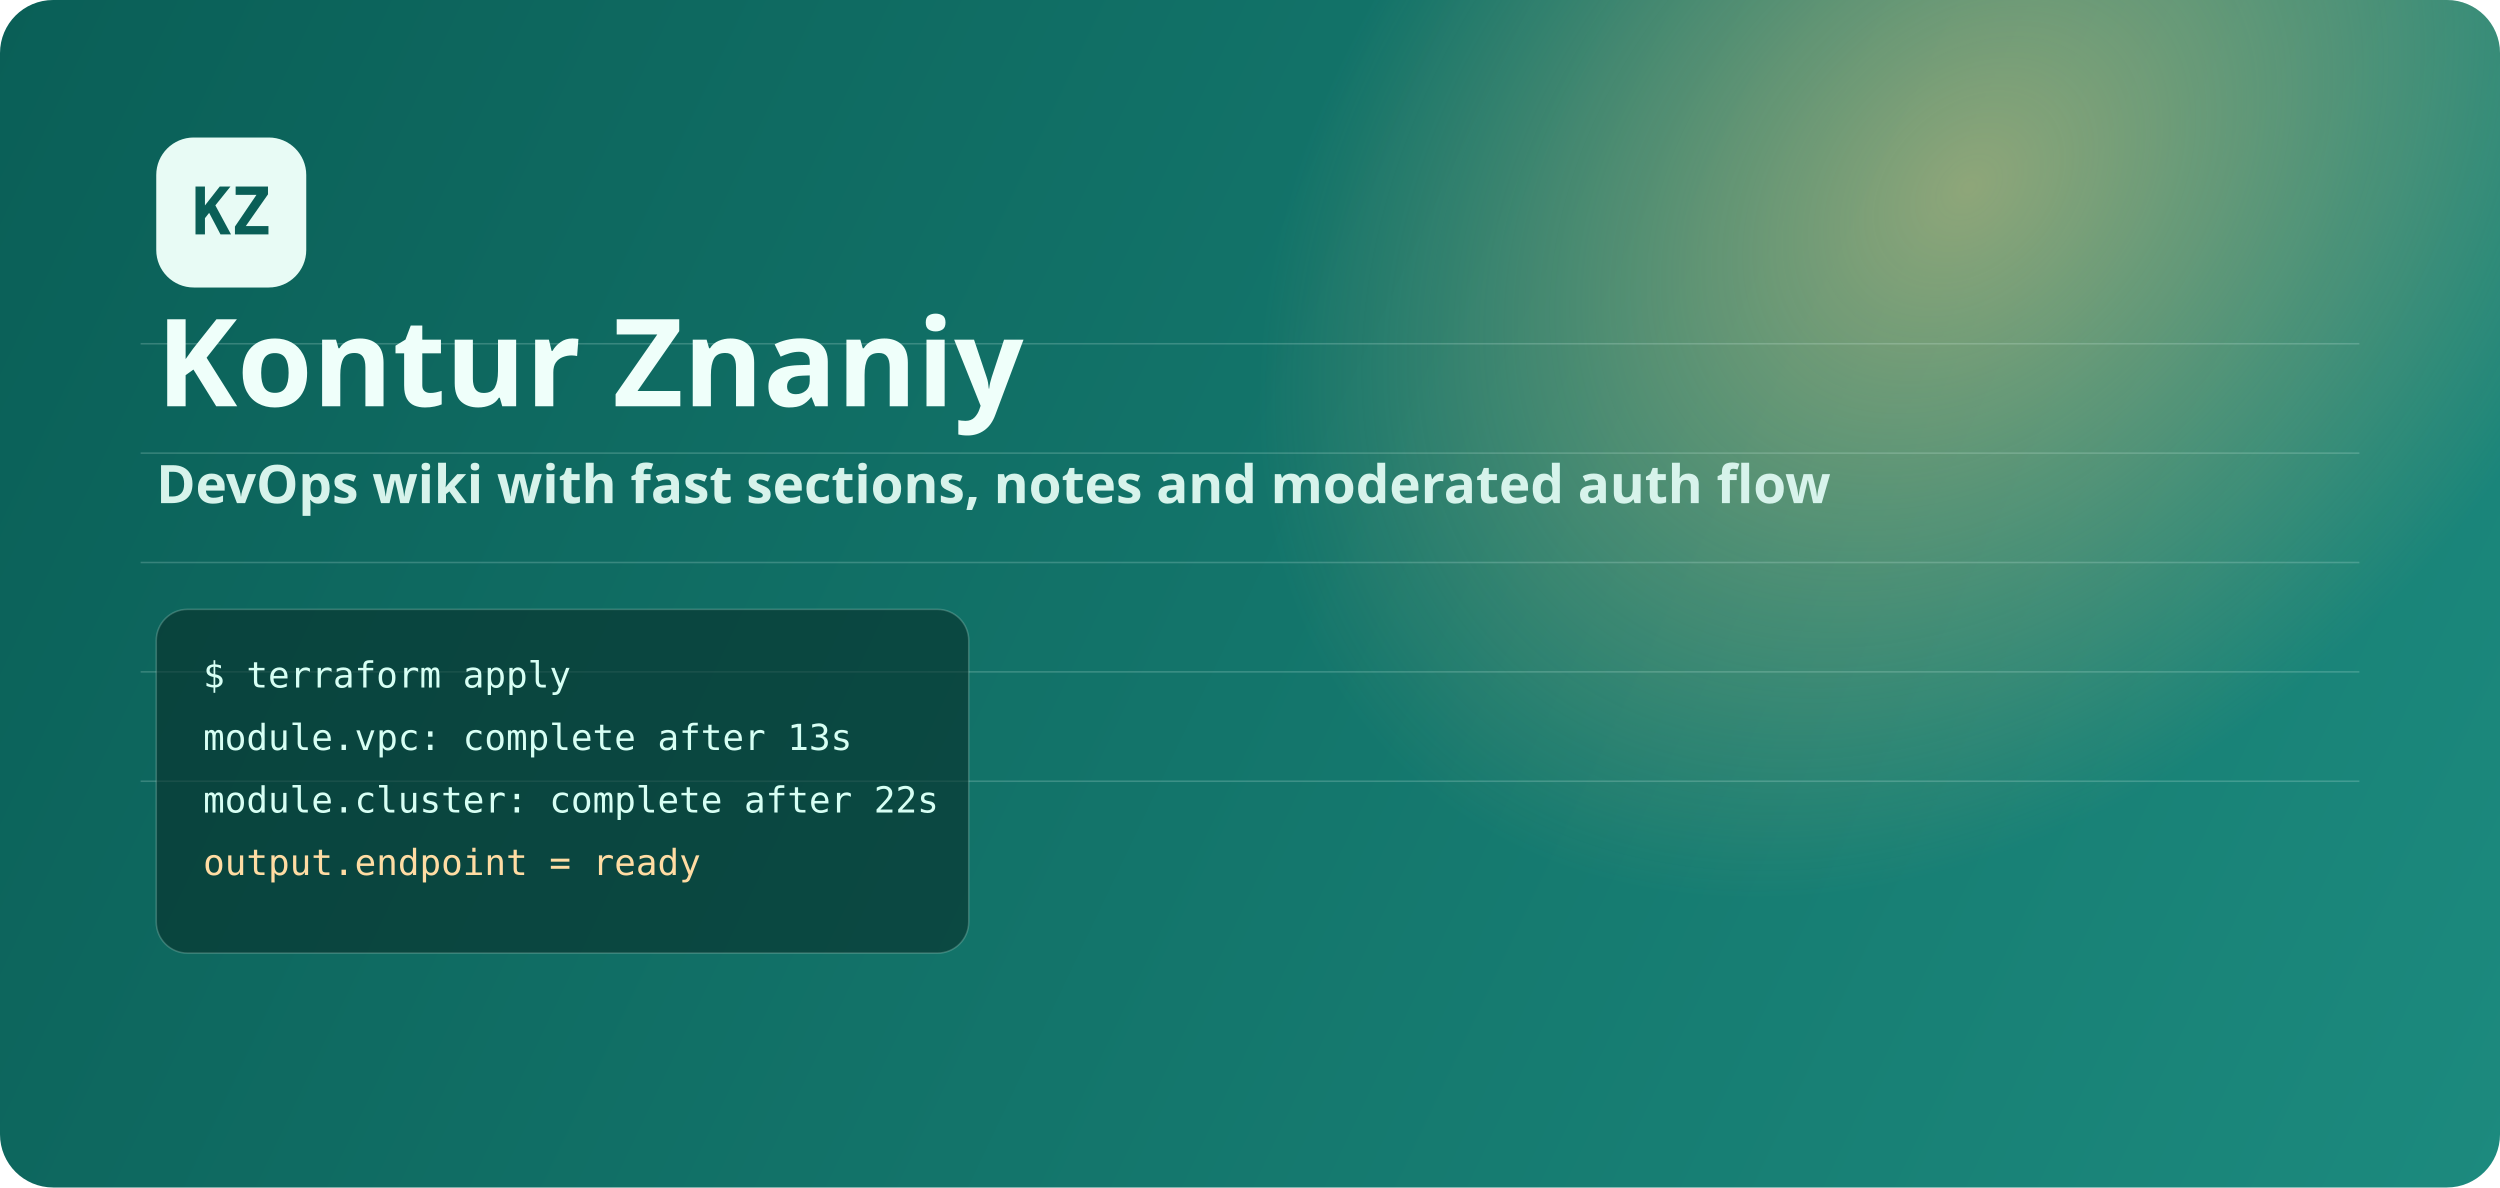
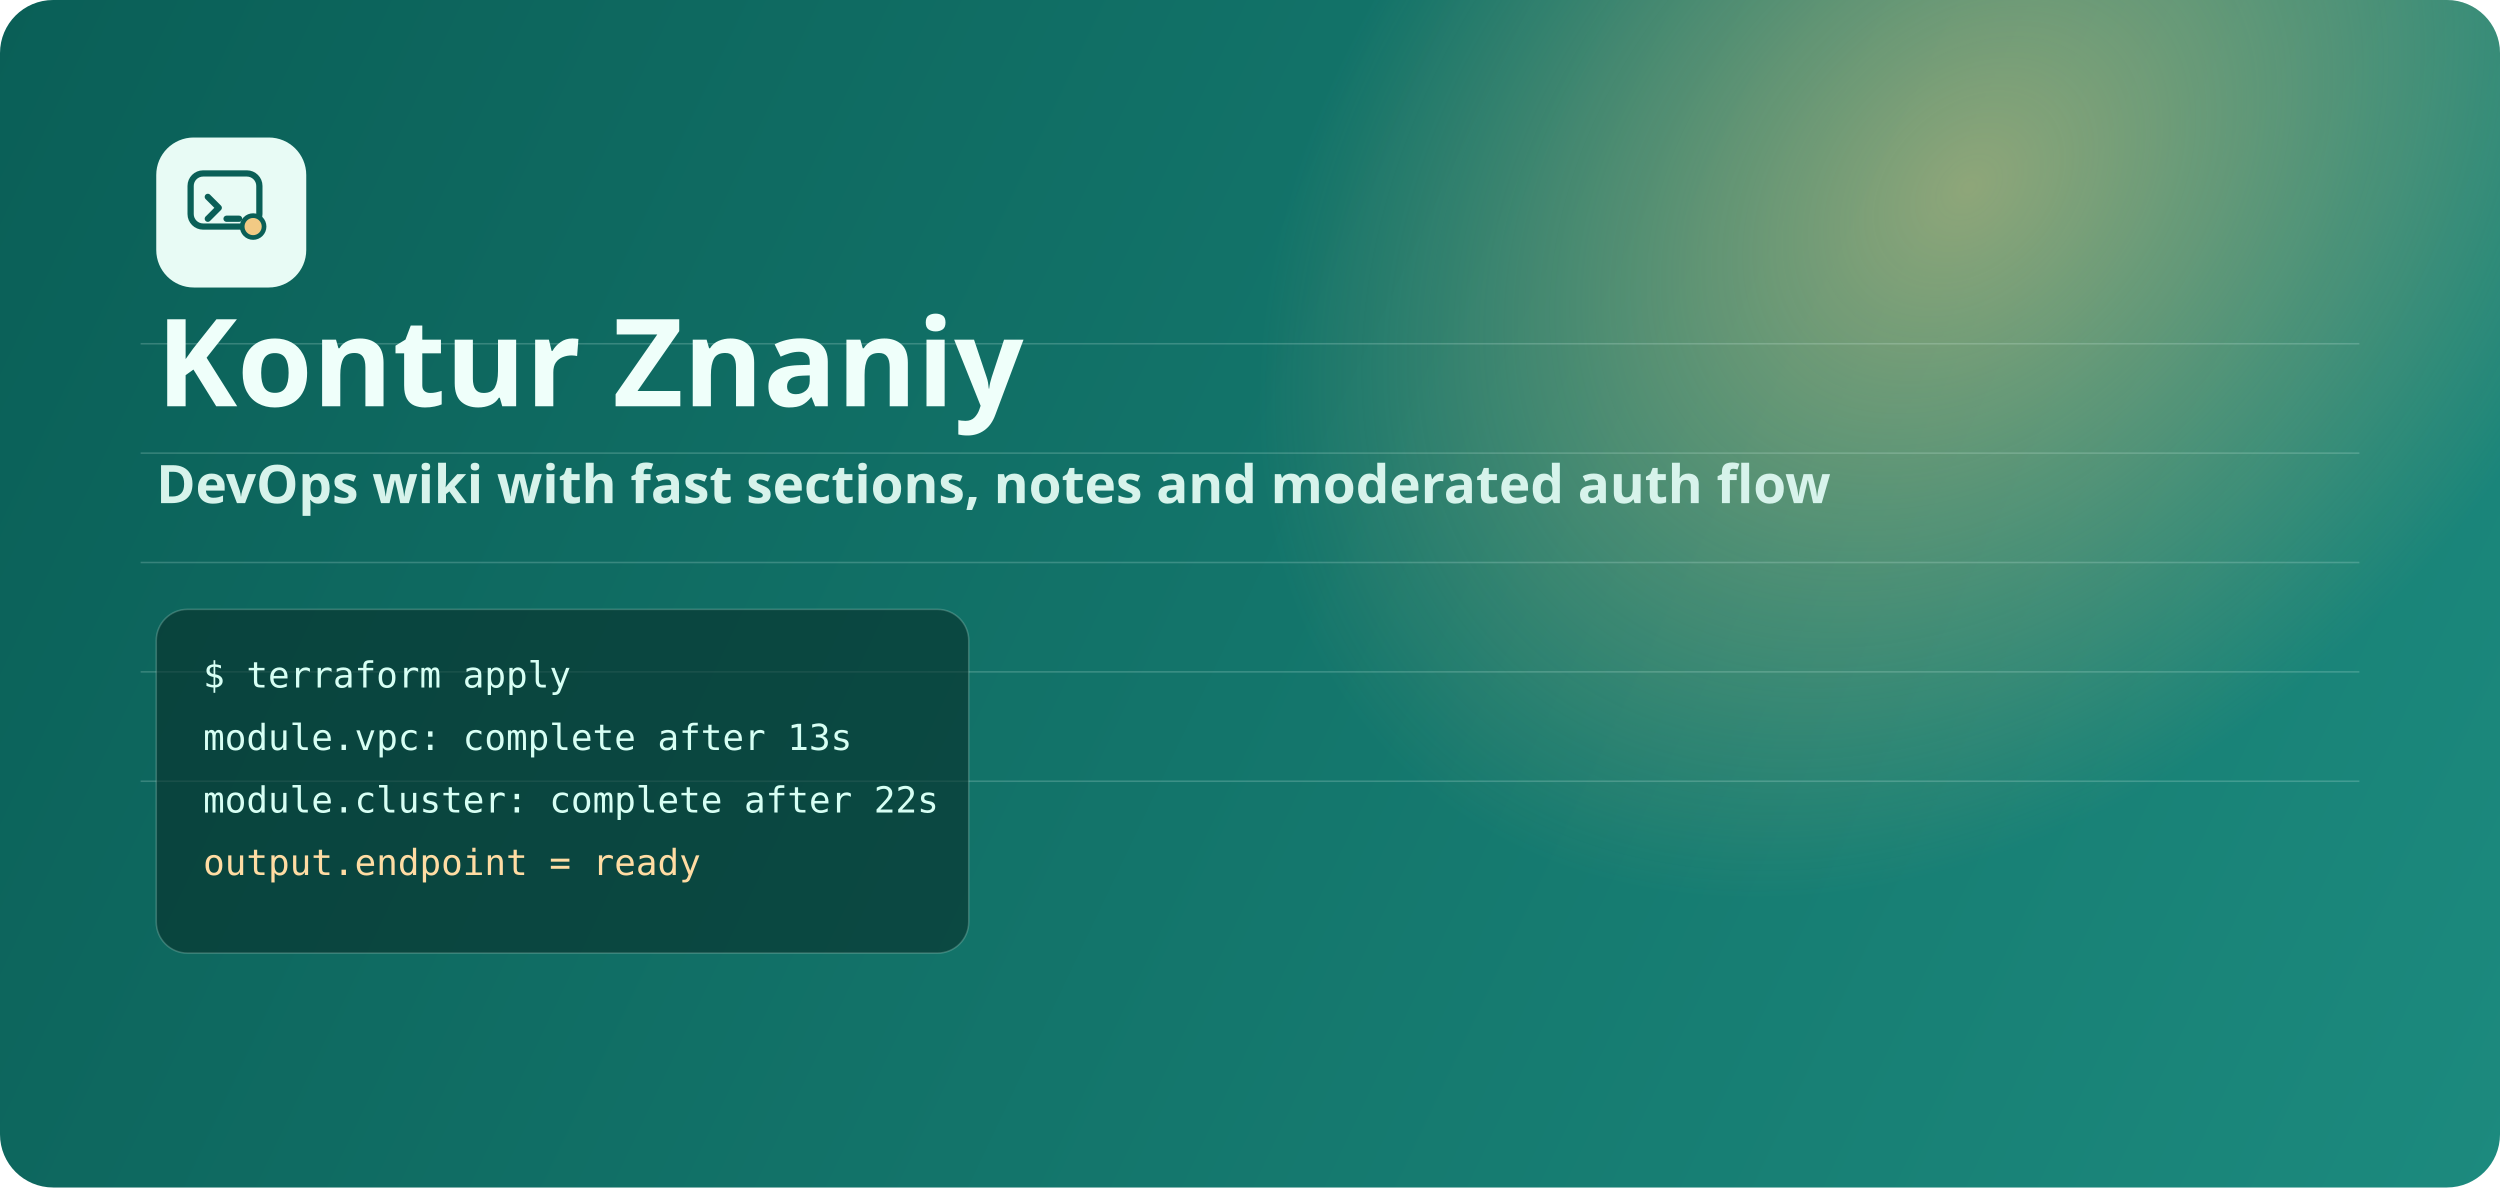
<svg xmlns="http://www.w3.org/2000/svg" width="1600" height="760" viewBox="0 0 1600 760" fill="none">
  <defs>
    <linearGradient id="bg" x1="0" y1="0" x2="1600" y2="760" gradientUnits="userSpaceOnUse">
      <stop stop-color="#0A5F57" />
      <stop offset="1" stop-color="#1C8A7E" />
    </linearGradient>
    <radialGradient id="glow" cx="0" cy="0" r="1" gradientUnits="userSpaceOnUse" gradientTransform="translate(1260 120) rotate(135) scale(520 380)">
      <stop stop-color="#F1C980" stop-opacity="0.55" />
      <stop offset="1" stop-color="#F1C980" stop-opacity="0" />
    </radialGradient>
  </defs>
  <rect width="1600" height="760" rx="34" fill="url(#bg)" />
  <rect width="1600" height="760" rx="34" fill="url(#glow)" />
  <g opacity="0.2">
    <path d="M90 220H1510" stroke="#DFFBF4" />
    <path d="M90 290H1510" stroke="#DFFBF4" />
    <path d="M90 360H1510" stroke="#DFFBF4" />
    <path d="M90 430H1510" stroke="#DFFBF4" />
    <path d="M90 500H1510" stroke="#DFFBF4" />
  </g>
  <rect x="100" y="88" width="96" height="96" rx="24" fill="#E8FBF5" />
-   <text x="148" y="150" fill="#0A5F57" font-family="IBM Plex Mono, monospace" font-size="42" font-weight="700" text-anchor="middle">KZ</text>
+   <rect x="122" y="111" width="44" height="34" rx="8" stroke="#0A5F57" stroke-width="4" fill="none" />
+   <path d="M133 126L140 133L133 140" stroke="#0A5F57" stroke-width="4" stroke-linecap="round" stroke-linejoin="round" />
+   <path d="M145 140H153" stroke="#0A5F57" stroke-width="4" stroke-linecap="round" />
+   <circle cx="162" cy="145" r="7" fill="#F2CA84" stroke="#0A5F57" stroke-width="3" />
  <text x="100" y="260" fill="#EFFFFA" font-family="Manrope, sans-serif" font-size="78" font-weight="800">Kontur Znaniy</text>
  <text x="100" y="322" fill="#D7F3EB" font-family="Manrope, sans-serif" font-size="34" font-weight="600">
    DevOps wiki with fast sections, notes and moderated auth flow
  </text>
  <rect x="100" y="390" width="520" height="220" rx="20" fill="#082F2B" fill-opacity="0.62" stroke="#BDE4D9" stroke-opacity="0.26" />
  <text x="130" y="440" fill="#D7FFF4" font-family="IBM Plex Mono, monospace" font-size="23">$ terraform apply</text>
  <text x="130" y="480" fill="#D7FFF4" font-family="IBM Plex Mono, monospace" font-size="23">module.vpc: complete after 13s</text>
  <text x="130" y="520" fill="#D7FFF4" font-family="IBM Plex Mono, monospace" font-size="23">module.cluster: complete after 22s</text>
  <text x="130" y="560" fill="#FFDCA3" font-family="IBM Plex Mono, monospace" font-size="23">output.endpoint = ready</text>
</svg>
